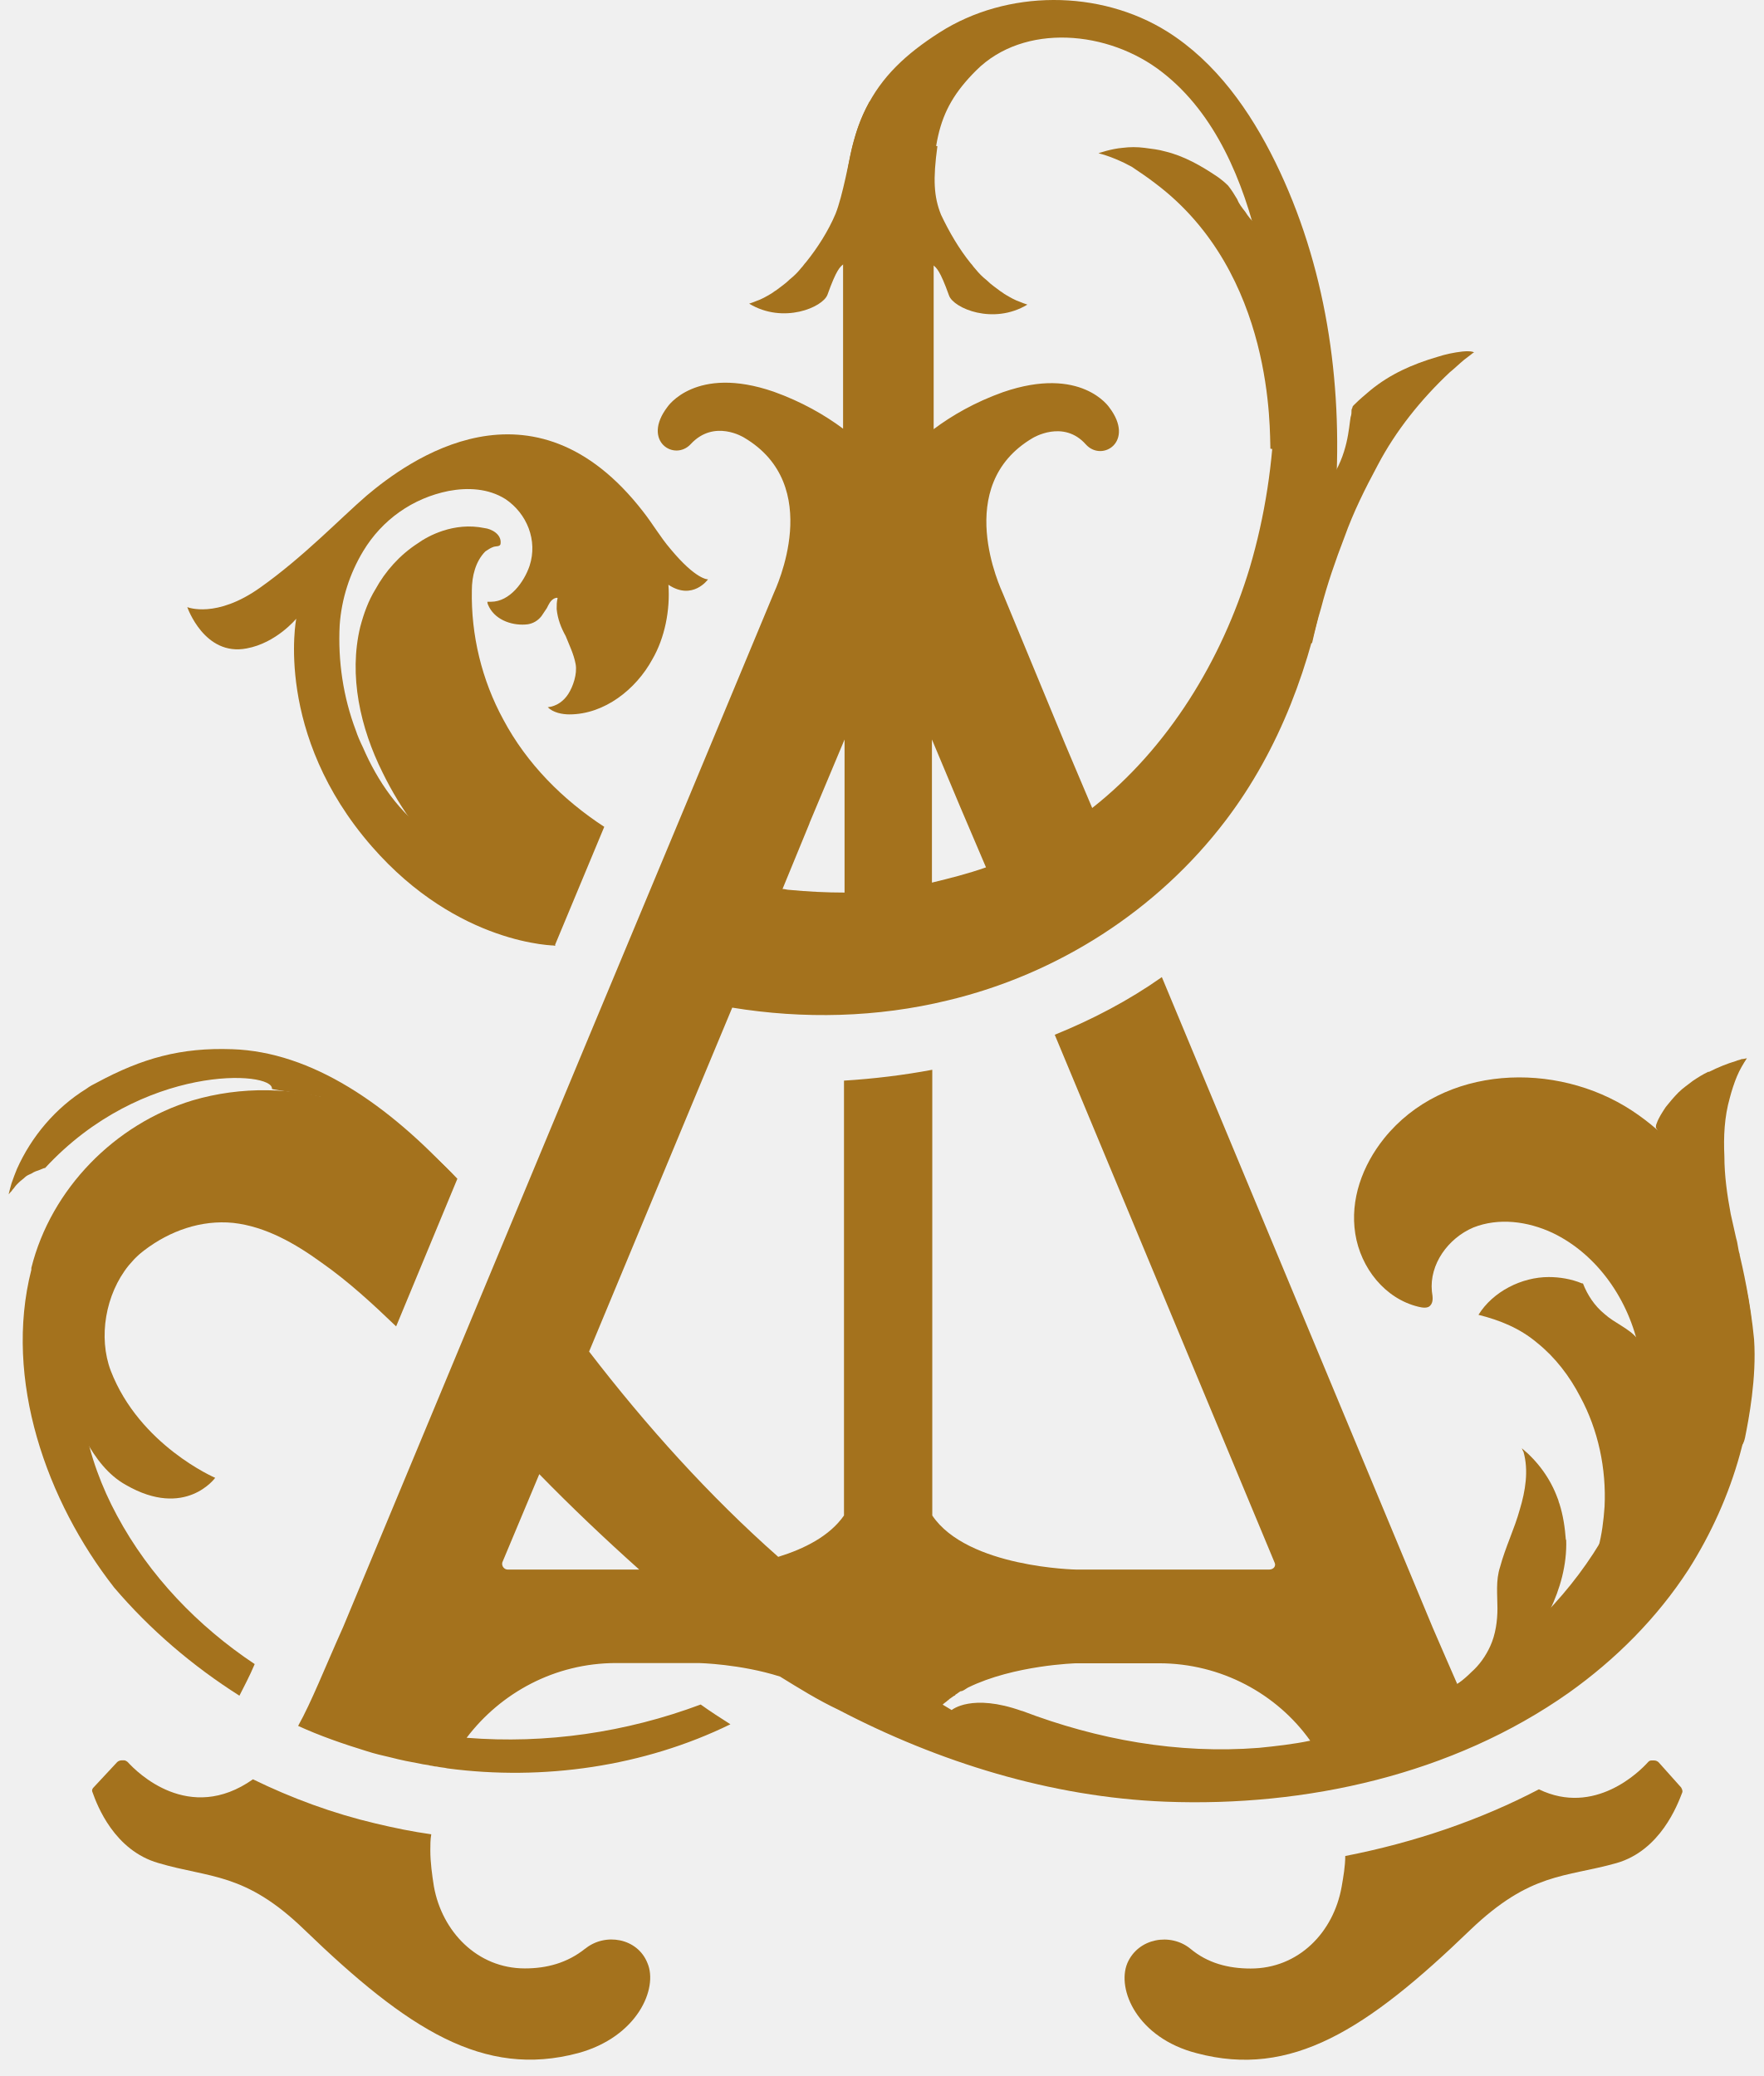
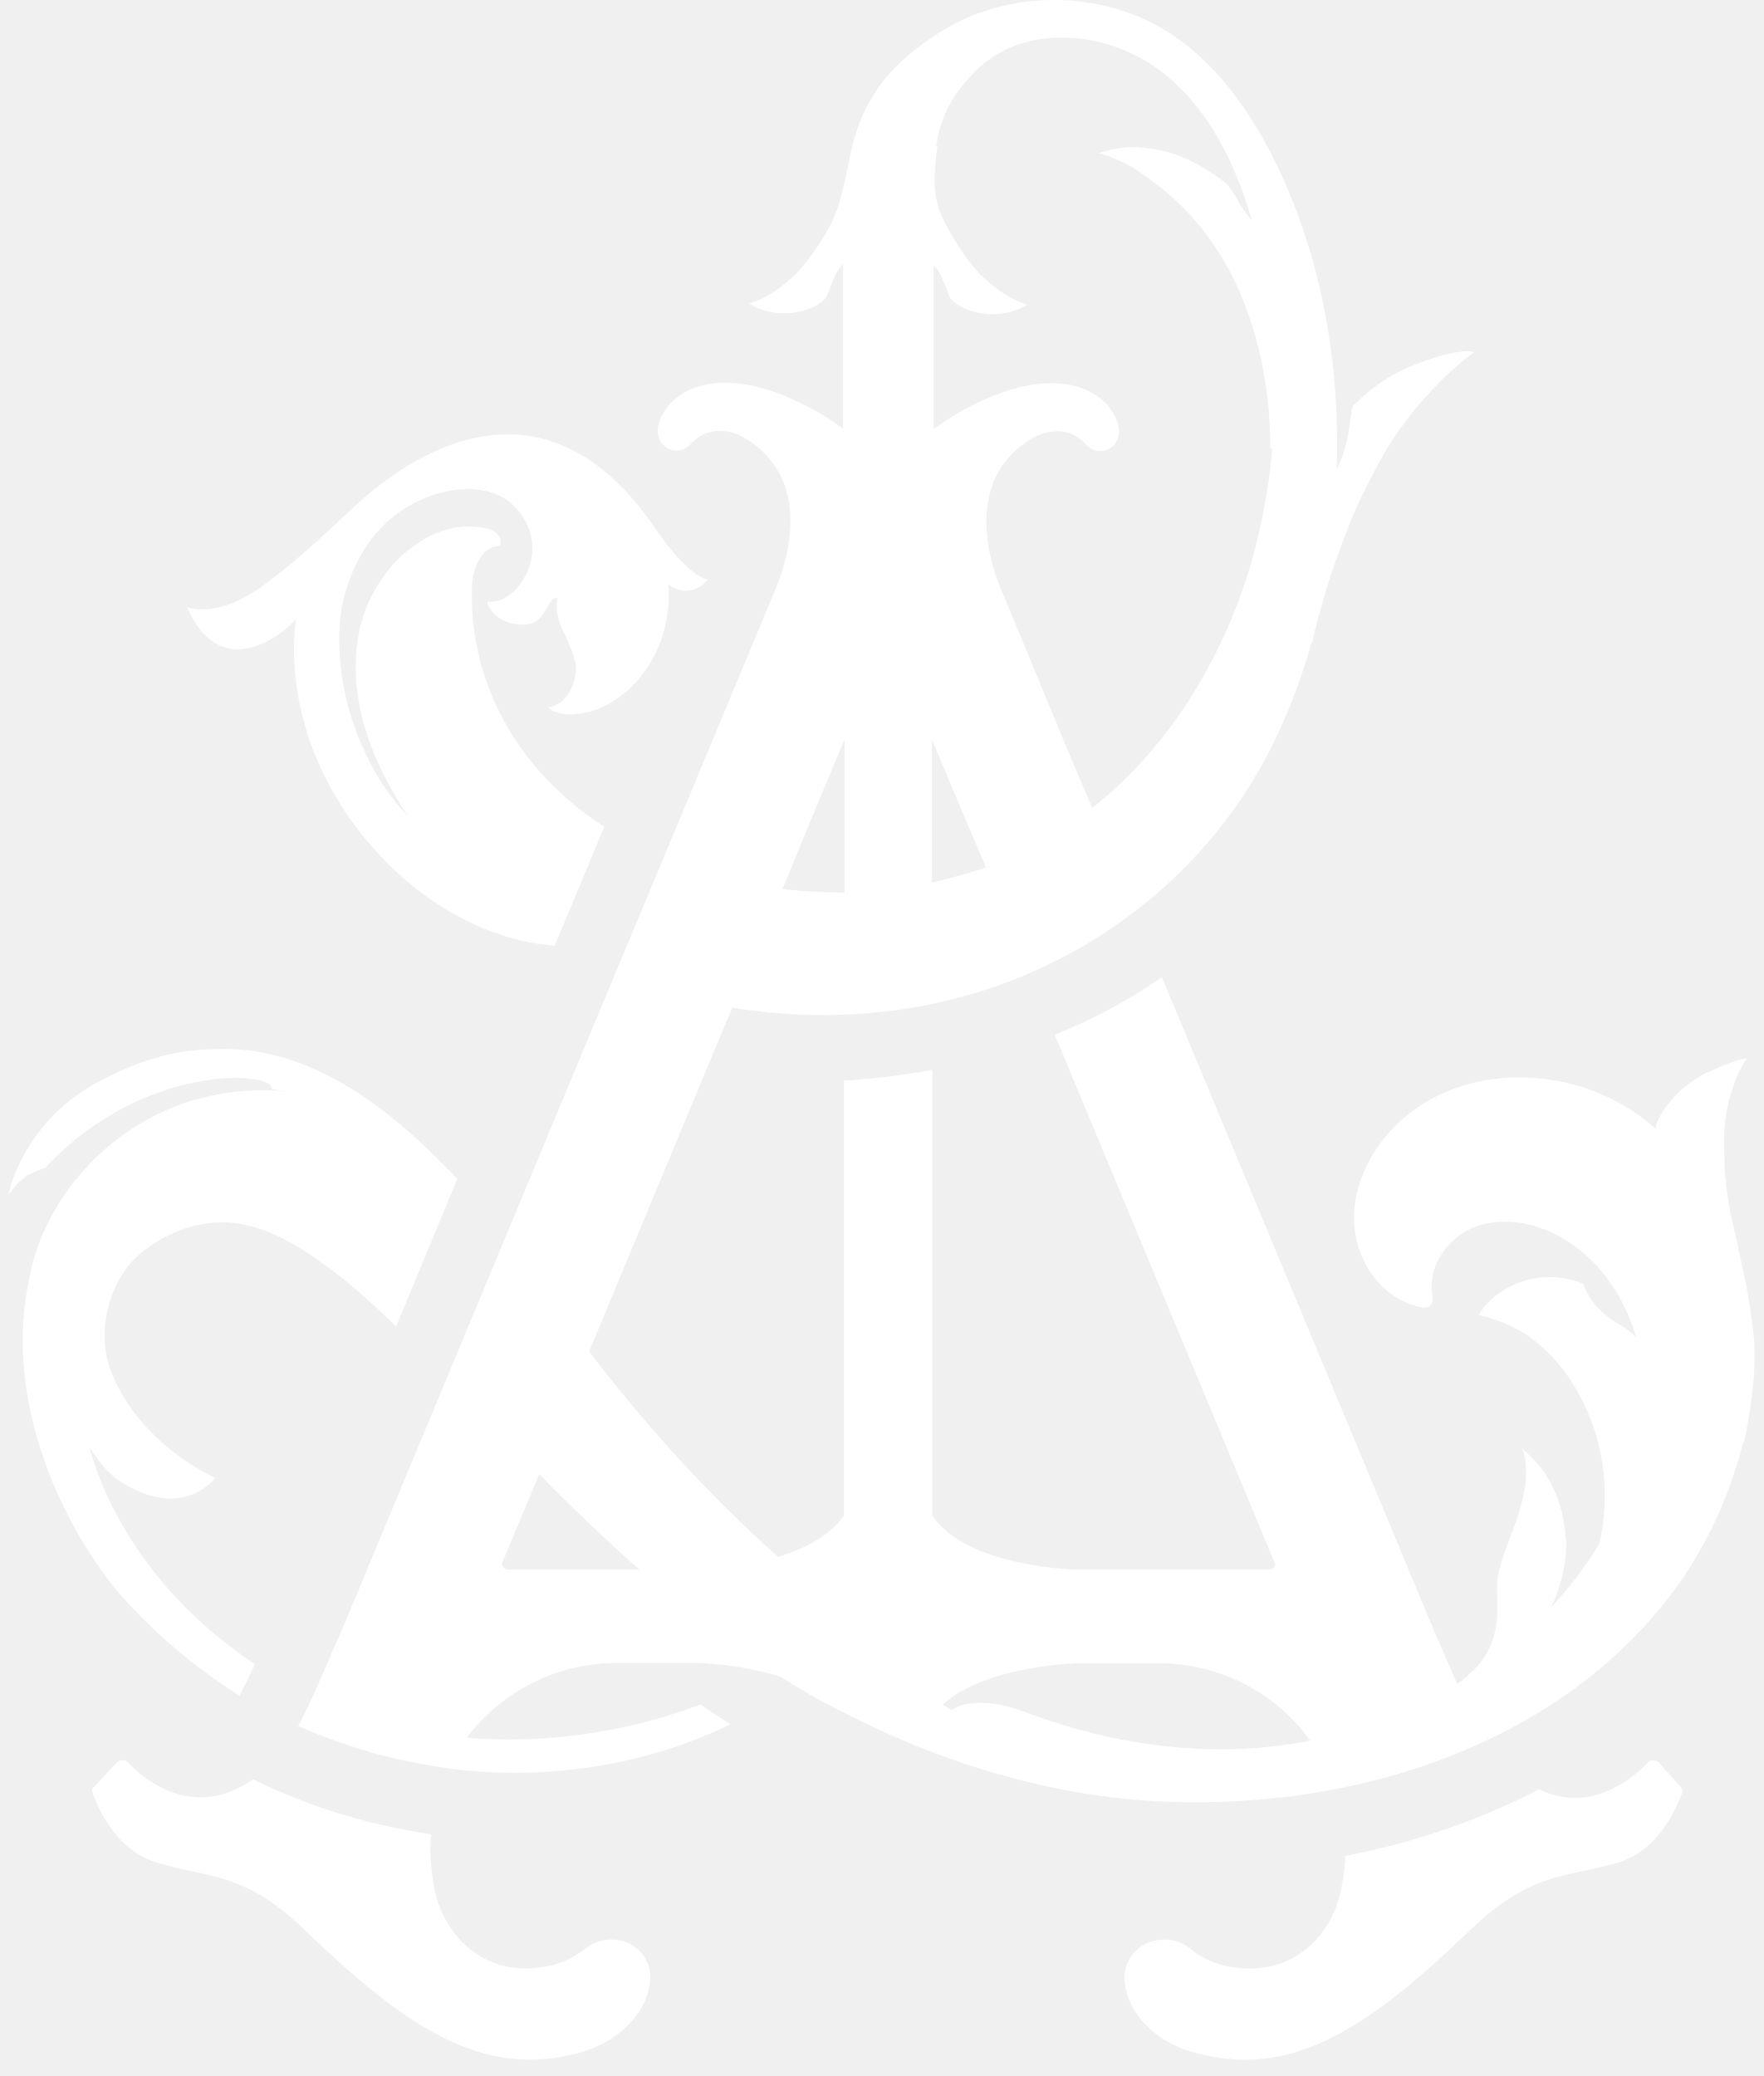
<svg xmlns="http://www.w3.org/2000/svg" width="62" height="73" viewBox="0 0 62 73" fill="none">
  <g id="A Altis">
-     <path id="Vector" d="M6.584 21.347C6.584 21.347 7.185 23.09 8.672 22.801C9.716 22.61 10.415 21.757 10.415 21.757C10.415 21.757 9.623 25.811 13.076 29.768C16.115 33.25 19.535 33.25 19.535 33.25C19.535 33.25 19.06 32.807 18.808 32.555C18.239 31.954 17.797 31.255 17.163 30.719C16.529 30.183 15.834 29.801 15.168 29.358C14.059 28.631 13.267 27.457 12.763 26.287C12.67 26.096 12.572 25.876 12.511 25.686C12.068 24.515 11.877 23.248 11.943 21.98C12.008 21.062 12.292 20.177 12.767 19.384C13.434 18.275 14.51 17.516 15.774 17.264C16.44 17.138 17.167 17.17 17.768 17.548C18.528 18.056 18.91 19.003 18.621 19.892C18.43 20.461 17.927 21.16 17.261 21.16H17.135C17.135 21.225 17.167 21.286 17.2 21.351C17.451 21.826 18.053 22.017 18.561 21.952C18.751 21.919 18.91 21.826 19.036 21.668C19.101 21.574 19.162 21.477 19.227 21.383C19.292 21.257 19.353 21.099 19.511 21.034C19.544 21.034 19.576 21.001 19.605 21.034C19.572 21.16 19.572 21.286 19.572 21.416C19.605 21.765 19.73 22.082 19.889 22.366C20.015 22.683 20.173 23 20.238 23.349C20.303 23.699 20.145 24.142 19.986 24.393C19.828 24.645 19.576 24.836 19.259 24.869C19.45 25.06 19.767 25.121 20.019 25.121C21.254 25.121 22.363 24.235 22.932 23.191C23.375 22.431 23.566 21.448 23.501 20.562C24.354 21.131 24.894 20.372 24.894 20.372C24.894 20.372 24.484 20.404 23.566 19.295C23.216 18.885 22.964 18.442 22.615 17.995C18.719 12.961 14.319 16.224 12.893 17.426C11.975 18.218 10.675 19.579 9.156 20.656C7.604 21.765 6.592 21.351 6.592 21.351L6.584 21.347Z" fill="#A4721D" />
-     <path id="Vector_2" d="M3.004 50.633C3.353 51.267 3.796 51.868 4.43 52.218C6.518 53.42 7.566 51.966 7.566 51.966C7.566 51.966 4.905 50.824 3.894 48.2C3.451 47.03 3.703 45.511 4.527 44.495C5.064 43.861 5.381 43.703 5.381 43.703C5.381 43.703 3.004 44.97 2.691 47.375C2.342 49.78 3.008 50.638 3.008 50.638L3.004 50.633Z" fill="#A4721D" />
-     <path id="Vector_3" d="M45.715 22.237V22.172C45.967 21.221 46.032 20.242 46.19 19.291C46.255 18.942 46.316 18.625 46.381 18.28C46.446 18.028 46.507 17.772 46.539 17.553C46.572 17.427 46.605 17.301 46.633 17.171C46.661 17.041 46.698 16.98 46.759 16.886C47.393 16.001 47.425 15.018 47.486 14.668C47.519 14.575 47.519 14.51 47.519 14.416C47.519 14.384 47.551 14.351 47.551 14.323C47.551 14.294 47.584 14.258 47.616 14.229C47.807 14.039 47.998 13.88 48.185 13.722C48.879 13.153 49.672 12.803 50.529 12.552C50.813 12.458 51.13 12.393 51.415 12.361C51.764 12.328 51.825 12.393 51.825 12.393C51.825 12.393 51.76 12.426 51.731 12.458C51.638 12.523 51.573 12.584 51.48 12.649C51.289 12.808 51.13 12.966 50.972 13.092C49.96 14.043 49.071 15.152 48.441 16.354C47.998 17.179 47.587 18 47.271 18.885C46.954 19.71 46.669 20.53 46.446 21.388C46.32 21.798 46.222 22.212 46.129 22.623L45.747 22.306C45.747 22.306 45.747 22.306 45.715 22.241V22.237Z" fill="#A4721D" />
-     <path id="Vector_4" d="M45.239 10.646C45.174 9.919 45.048 9.192 44.703 8.525C44.67 8.493 44.67 8.432 44.638 8.4C44.638 8.378 44.627 8.356 44.605 8.335C44.479 8.209 44.382 8.083 44.256 7.953C44.223 7.92 44.191 7.92 44.163 7.888C44.004 7.762 43.878 7.603 43.781 7.445C43.655 7.286 43.557 7.16 43.496 7.002C43.403 6.844 43.305 6.685 43.179 6.527C43.053 6.401 42.928 6.303 42.797 6.21C42.229 5.828 41.627 5.483 40.961 5.324C40.738 5.259 40.486 5.231 40.234 5.198C39.982 5.166 39.726 5.166 39.474 5.198C39.064 5.231 38.621 5.389 38.621 5.389C39.003 5.483 39.446 5.674 39.791 5.864C40.076 6.055 40.36 6.246 40.644 6.466C44.825 9.63 44.634 15.204 44.666 15.773C44.666 15.806 45.048 15.773 45.048 15.773C45.081 15.708 44.955 14.16 44.983 13.969C45.267 12.893 45.333 11.784 45.235 10.646H45.239Z" fill="#A4721D" />
-     <path id="Vector_5" d="M30.805 3.869C30.679 4.219 30.614 4.597 30.581 4.946C30.675 5.389 30.74 5.832 30.772 6.307C30.837 7.193 30.74 8.111 30.297 8.903C30.203 9.061 29.822 9.155 29.663 9.285C29.537 9.378 29.411 9.476 29.094 10.361C28.936 10.804 27.542 11.405 26.34 10.678C26.433 10.646 26.531 10.613 26.592 10.585C26.783 10.52 26.941 10.427 27.1 10.333C27.165 10.3 27.226 10.24 27.291 10.207C27.449 10.081 27.608 9.984 27.766 9.825C27.924 9.699 28.05 9.573 28.176 9.415C28.241 9.35 28.27 9.289 28.335 9.224C28.745 8.716 29.127 8.115 29.379 7.514C29.631 6.88 29.854 5.612 29.98 5.109C30.106 4.633 30.232 4.19 30.581 3.557L30.805 3.874V3.869Z" fill="#A4721D" />
-     <path id="Vector_6" d="M31.881 4.979C31.788 5.422 31.723 5.865 31.69 6.34C31.625 7.226 31.723 8.144 32.165 8.936C32.259 9.094 32.641 9.188 32.799 9.318C32.925 9.411 33.051 9.509 33.368 10.394C33.526 10.837 34.92 11.438 36.122 10.711C36.029 10.679 35.931 10.646 35.87 10.618C35.679 10.553 35.521 10.459 35.362 10.366C35.297 10.334 35.237 10.273 35.172 10.24C35.013 10.114 34.855 10.017 34.696 9.858C34.538 9.732 34.412 9.606 34.286 9.448C34.221 9.383 34.193 9.322 34.128 9.257C33.717 8.749 33.368 8.148 33.084 7.547C32.832 6.913 32.799 6.312 32.958 5.141L31.881 4.983V4.979Z" fill="#A4721D" />
-     <path id="Vector_7" d="M61.168 44.113C61.103 43.922 61.103 43.731 61.042 43.544C60.977 43.26 60.916 42.976 60.851 42.691C60.725 42.025 60.628 41.33 60.628 40.664C60.595 39.969 60.628 39.271 60.819 38.604C60.884 38.352 60.977 38.068 61.071 37.845C61.164 37.621 61.294 37.402 61.42 37.211C61.42 37.211 61.294 37.243 61.229 37.243C61.164 37.276 61.103 37.276 61.038 37.308C60.721 37.402 60.404 37.532 60.088 37.69H60.055C59.864 37.784 59.706 37.881 59.519 38.007C59.36 38.133 59.169 38.259 59.011 38.417C58.853 38.576 58.694 38.767 58.568 38.925C58.442 39.116 58.316 39.307 58.251 39.494C58.219 39.559 58.219 39.62 58.219 39.653C58.219 39.653 58.853 40.664 58.978 41.237C58.978 41.33 59.011 41.428 59.011 41.489C59.011 41.615 59.043 41.741 59.043 41.871V42.094C59.137 42.663 59.267 43.203 59.393 43.739C59.868 45.641 60.311 47.538 60.437 49.472C60.502 50.483 61.164 51.434 61.355 50.548C61.481 49.915 61.765 48.46 61.672 47.099C61.546 45.771 61.262 44.536 61.164 44.121L61.168 44.113Z" fill="#A4721D" />
-     <path id="Vector_8" d="M58.032 50.541C58.125 49.813 57.747 47.278 57.556 47.059C57.272 46.709 56.764 46.523 56.415 46.206C56.065 45.921 55.813 45.539 55.655 45.129H55.623C55.241 44.971 54.83 44.906 54.453 44.906C53.502 44.906 52.49 45.414 51.982 46.234C52.742 46.425 53.441 46.709 54.042 47.217C54.676 47.725 55.184 48.387 55.562 49.119C56.195 50.289 56.48 51.65 56.415 52.982C56.382 53.458 56.321 53.965 56.191 54.437C56.983 53.803 57.491 52.824 57.776 51.873C57.902 51.398 57.967 50.987 58.028 50.545L58.032 50.541Z" fill="#A4721D" />
-     <path id="Vector_9" d="M55.054 54.149C55.021 53.706 54.96 53.296 54.83 52.881C54.798 52.816 54.798 52.755 54.765 52.69C54.513 51.995 54.071 51.39 53.498 50.919C53.53 50.951 53.53 51.012 53.563 51.045C53.754 51.711 53.628 52.438 53.437 53.072C53.246 53.767 52.929 54.401 52.742 55.099C52.584 55.575 52.649 56.083 52.649 56.554C52.649 56.997 52.584 57.472 52.397 57.882C52.238 58.232 52.015 58.548 51.73 58.8C51.446 59.085 51.129 59.308 50.812 59.528C50.621 59.654 50.431 59.779 50.211 59.909C50.179 59.942 50.118 59.974 50.085 60.003C49.959 60.096 49.833 60.161 49.736 60.255C49.642 60.32 49.484 60.413 49.577 60.539C49.577 60.572 49.61 60.604 49.642 60.604C49.675 60.604 49.675 60.604 49.707 60.572C49.772 60.572 49.866 60.507 49.931 60.478C50.057 60.413 50.154 60.32 50.28 60.255C50.313 60.255 50.313 60.222 50.313 60.222C50.597 60.064 50.914 59.905 51.263 59.812C51.771 59.621 52.307 59.43 52.815 59.178C52.941 59.085 53.067 58.987 53.197 58.861C53.262 58.796 53.355 58.735 53.42 58.638C53.486 58.573 53.514 58.544 53.547 58.479C53.579 58.414 53.611 58.321 53.64 58.256C53.705 58.097 53.766 57.972 53.831 57.846C53.957 57.561 54.148 57.277 54.339 57.021C54.432 56.928 54.432 56.704 54.497 56.611C54.846 55.883 55.098 55.026 55.066 54.141L55.054 54.149Z" fill="#A4721D" />
-     <path id="Vector_10" d="M8.164 36.894C6.36 36.829 4.999 37.211 3.414 38.064C3.288 38.129 3.163 38.19 3.033 38.288C1.956 38.954 1.103 39.966 0.595 41.107C0.53 41.266 0.469 41.424 0.404 41.615C0.371 41.741 0.339 41.838 0.311 41.964V41.997C0.343 41.932 0.404 41.903 0.437 41.838C0.502 41.773 0.53 41.712 0.595 41.648C0.617 41.626 0.638 41.604 0.66 41.583C0.725 41.517 0.818 41.457 0.883 41.392C0.948 41.327 1.042 41.298 1.107 41.266C1.2 41.201 1.298 41.172 1.391 41.14C1.456 41.107 1.485 41.107 1.55 41.075H1.582C5.003 37.37 9.626 37.654 9.561 38.288C9.561 38.32 11.239 38.54 11.271 38.572C11.304 38.605 11.336 38.637 11.365 38.666C11.393 38.694 11.397 38.698 11.397 38.731C11.556 38.824 11.714 38.922 11.873 39.047C12.031 39.173 12.19 39.299 12.315 39.458C12.38 39.523 12.409 39.584 12.474 39.649C12.506 39.649 12.539 39.649 12.539 39.681C13.364 39.933 14.123 40.347 14.883 40.79C15.232 41.014 15.578 41.266 15.895 41.517C15.895 41.517 15.927 41.517 15.927 41.485C15.96 41.453 16.085 41.485 16.053 41.453C13.648 38.824 10.954 36.988 8.168 36.894H8.164Z" fill="#A4721D" />
-     <path id="Vector_11" d="M61.61 46.803C61.387 43.797 59.932 40.725 57.369 39.047C54.708 37.305 50.751 37.435 48.663 40.031C47.903 40.981 47.46 42.184 47.651 43.386C47.842 44.589 48.695 45.666 49.869 45.95C49.995 45.982 50.186 46.015 50.279 45.917C50.405 45.791 50.373 45.6 50.344 45.41C50.251 44.459 50.913 43.541 51.803 43.163C52.689 42.813 53.704 42.94 54.59 43.354C56.174 44.114 57.279 45.73 57.629 47.469C58.612 52.218 55.126 56.874 51.234 59.214C50.982 58.645 50.698 57.979 50.381 57.252L40.85 34.359C39.68 35.184 38.413 35.846 37.084 36.386L44.811 54.94C44.876 55.066 44.779 55.192 44.62 55.192H37.844C37.844 55.192 34.013 55.127 32.778 53.291V37.617C31.766 37.808 30.718 37.934 29.674 37.999V53.291C29.166 54.018 28.28 54.461 27.362 54.745C24.925 52.592 22.707 50.122 20.712 47.526L24.795 37.711L25.745 35.432C28.248 35.842 30.844 35.781 33.314 35.18C37.178 34.262 40.692 32.015 43.097 28.846C44.998 26.344 46.103 23.337 46.643 20.234C46.802 19.283 46.928 18.332 46.96 17.386C47.212 13.396 46.611 9.314 44.84 5.702C43.954 3.898 42.752 2.188 41.041 1.111C38.665 -0.376 35.406 -0.376 33.03 1.144C30.653 2.663 29.642 4.341 29.642 8.395V15.074C29.008 14.599 28.183 14.124 27.204 13.774C24.45 12.824 23.466 14.31 23.466 14.31C22.548 15.513 23.718 16.24 24.291 15.611C25.116 14.725 26.16 15.387 26.16 15.387C29.008 17.065 27.269 20.705 27.204 20.863L24.226 28.018L20.712 36.439L12.067 57.207C11.4 58.694 10.958 59.836 10.482 60.689C11.242 61.038 12.067 61.323 12.887 61.575C13.172 61.668 13.456 61.733 13.741 61.798C14.09 61.891 14.435 61.956 14.785 62.021C14.911 62.054 15.037 62.054 15.134 62.086C15.199 62.086 15.26 62.119 15.357 62.119C15.483 62.151 15.609 62.151 15.739 62.184C19.095 62.627 22.642 62.119 25.681 60.632C25.331 60.409 24.986 60.189 24.636 59.937C22.008 60.92 19.193 61.331 16.406 61.107C17.608 59.523 19.509 58.479 21.663 58.479H24.576C24.576 58.479 26.034 58.511 27.424 58.954C28.09 59.364 28.752 59.779 29.483 60.124C32.997 61.961 36.954 63.196 40.976 63.354C45.916 63.545 51.076 62.403 55.159 59.523C56.804 58.353 58.262 56.895 59.371 55.184C60.956 52.682 61.842 49.708 61.618 46.795L61.61 46.803ZM32.766 31.036V26.003L33.749 28.347L34.667 30.5C34.033 30.723 33.4 30.882 32.766 31.036ZM32.766 8.399C32.766 5.137 32.831 3.967 34.318 2.48C35.995 0.802 38.973 1.054 40.87 2.545C42.739 4 43.718 6.376 44.259 8.688C45.084 12.393 45.018 16.317 43.942 19.957C42.959 23.22 41.062 26.32 38.401 28.412L37.45 26.165L35.264 20.88C35.199 20.721 33.46 17.081 36.308 15.403C36.308 15.403 37.385 14.737 38.177 15.627C38.746 16.261 39.92 15.533 39.002 14.327C39.002 14.327 38.019 12.84 35.264 13.79C34.281 14.14 33.46 14.615 32.827 15.091V8.412H32.762L32.766 8.399ZM28.459 28.948L29.694 26.003V31.386C29.061 31.386 28.394 31.353 27.765 31.292C27.671 31.292 27.606 31.26 27.513 31.26L28.463 28.948H28.459ZM17.852 55.192C17.726 55.192 17.628 55.066 17.661 54.94L18.961 51.837C20.103 53.007 21.273 54.116 22.475 55.192H17.852ZM35.931 60.165C34.159 59.531 33.46 60.132 33.46 60.132L33.143 59.941C33.208 59.876 33.269 59.848 33.334 59.783C33.334 59.783 33.367 59.783 33.367 59.751C33.432 59.718 33.493 59.657 33.558 59.624C33.59 59.624 33.59 59.592 33.59 59.592C33.655 59.559 33.716 59.499 33.781 59.466H33.814C33.907 59.434 33.972 59.373 34.037 59.34C35.65 58.548 37.836 58.487 37.836 58.487H40.749C42.934 58.487 44.897 59.564 46.066 61.209C45.465 61.335 44.864 61.4 44.263 61.461C41.415 61.684 38.595 61.176 35.934 60.161L35.931 60.165Z" fill="#A4721D" />
-     <path id="Vector_12" d="M8.419 59.625C8.577 59.308 8.768 58.959 8.955 58.516C6.96 57.187 5.25 55.412 4.113 53.291C3.036 51.296 2.467 48.891 3.13 46.738C3.796 44.553 5.949 42.781 8.196 43.001C9.337 43.127 10.381 43.728 11.299 44.394C12.25 45.06 13.103 45.849 13.928 46.641L16.081 41.449C14.972 40.279 13.676 39.296 12.027 38.759C10.316 38.223 8.48 38.191 6.77 38.694C4.048 39.519 1.797 41.798 1.102 44.585V44.65C0.119 48.514 1.639 52.787 4.015 55.826C5.283 57.313 6.77 58.581 8.415 59.625H8.419Z" fill="#A4721D" />
-     <path id="Vector_13" d="M19.503 33.255L21.245 29.074C19.787 28.124 18.523 26.856 17.699 25.308C16.939 23.915 16.557 22.331 16.59 20.75C16.59 20.275 16.716 19.739 17.065 19.389C17.159 19.324 17.256 19.263 17.349 19.231C17.443 19.198 17.601 19.231 17.601 19.105C17.634 18.788 17.285 18.597 17.033 18.569C15.956 18.345 15.038 18.853 14.689 19.105C14.055 19.515 13.547 20.088 13.202 20.718C12.95 21.128 12.791 21.571 12.665 22.046C12.255 23.756 12.665 25.593 13.457 27.177C14.725 29.773 16.939 31.833 19.507 33.255H19.503Z" fill="#A4721D" />
-     <path id="Vector_14" d="M20.574 68.522C19.941 69.03 19.213 69.217 18.454 69.217C16.776 69.217 15.541 67.917 15.256 66.337C15.191 65.926 15.13 65.484 15.13 65.069C15.13 64.878 15.13 64.687 15.163 64.501C14.497 64.407 13.863 64.277 13.201 64.119C11.714 63.769 10.255 63.233 8.894 62.567C6.648 64.151 4.811 62.315 4.495 61.965C4.462 61.933 4.401 61.9 4.369 61.9H4.275C4.21 61.9 4.149 61.933 4.117 61.965L3.292 62.851C3.227 62.916 3.227 62.977 3.26 63.042C3.418 63.485 4.019 65.069 5.571 65.512C7.375 66.048 8.61 65.829 10.702 67.856C14.342 71.37 17.003 73.081 20.326 72.195C22.415 71.626 23.146 69.916 22.764 69.03C22.415 68.145 21.277 67.954 20.578 68.522H20.574Z" fill="#A4721D" />
-     <path id="Vector_15" d="M58.316 61.969C58.283 61.936 58.223 61.904 58.158 61.904H58.064C57.999 61.904 57.971 61.936 57.938 61.969C57.654 62.286 56.069 63.87 54.107 62.919C52.047 63.996 49.74 64.788 47.298 65.264C47.298 65.613 47.233 65.991 47.172 66.34C46.888 67.953 45.653 69.221 43.975 69.221C43.183 69.221 42.456 69.03 41.855 68.526C41.16 67.957 40.018 68.144 39.636 69.034C39.254 69.952 39.986 71.662 42.074 72.198C45.397 73.084 48.058 71.374 51.698 67.859C53.819 65.832 55.021 66.023 56.829 65.515C58.381 65.073 58.982 63.456 59.141 63.045C59.173 62.98 59.141 62.919 59.108 62.855L58.316 61.969Z" fill="#A4721D" />
+     <path id="Vector" d="M6.584 21.347C6.584 21.347 7.185 23.09 8.672 22.801C9.716 22.61 10.415 21.757 10.415 21.757C10.415 21.757 9.623 25.811 13.076 29.768C16.115 33.25 19.535 33.25 19.535 33.25C19.535 33.25 19.06 32.807 18.808 32.555C18.239 31.954 17.797 31.255 17.163 30.719C16.529 30.183 15.834 29.801 15.168 29.358C14.059 28.631 13.267 27.457 12.763 26.287C12.67 26.096 12.572 25.876 12.511 25.686C12.068 24.515 11.877 23.248 11.943 21.98C12.008 21.062 12.292 20.177 12.767 19.384C13.434 18.275 14.51 17.516 15.774 17.264C16.44 17.138 17.167 17.17 17.768 17.548C18.528 18.056 18.91 19.003 18.621 19.892C18.43 20.461 17.927 21.16 17.261 21.16H17.135C17.135 21.225 17.167 21.286 17.2 21.351C17.451 21.826 18.053 22.017 18.561 21.952C18.751 21.919 18.91 21.826 19.036 21.668C19.101 21.574 19.162 21.477 19.227 21.383C19.292 21.257 19.353 21.099 19.511 21.034C19.544 21.034 19.576 21.001 19.605 21.034C19.572 21.16 19.572 21.286 19.572 21.416C19.605 21.765 19.73 22.082 19.889 22.366C20.015 22.683 20.173 23 20.238 23.349C20.303 23.699 20.145 24.142 19.986 24.393C19.828 24.645 19.576 24.836 19.259 24.869C19.45 25.06 19.767 25.121 20.019 25.121C21.254 25.121 22.363 24.235 22.932 23.191C23.375 22.431 23.566 21.448 23.501 20.562C24.354 21.131 24.894 20.372 24.894 20.372C24.894 20.372 24.484 20.404 23.566 19.295C23.216 18.885 22.964 18.442 22.615 17.995C18.719 12.961 14.319 16.224 12.893 17.426C11.975 18.218 10.675 19.579 9.156 20.656C7.604 21.765 6.592 21.351 6.592 21.351L6.584 21.347Z" fill="white" />
+     <path id="Vector_2" d="M3.004 50.633C3.353 51.267 3.796 51.868 4.43 52.218C6.518 53.42 7.566 51.966 7.566 51.966C7.566 51.966 4.905 50.824 3.894 48.2C3.451 47.03 3.703 45.511 4.527 44.495C5.064 43.861 5.381 43.703 5.381 43.703C5.381 43.703 3.004 44.97 2.691 47.375C2.342 49.78 3.008 50.638 3.008 50.638L3.004 50.633Z" fill="white" />
+     <path id="Vector_3" d="M45.715 22.237V22.172C45.967 21.221 46.032 20.242 46.19 19.291C46.255 18.942 46.316 18.625 46.381 18.28C46.446 18.028 46.507 17.772 46.539 17.553C46.572 17.427 46.605 17.301 46.633 17.171C46.661 17.041 46.698 16.98 46.759 16.886C47.393 16.001 47.425 15.018 47.486 14.668C47.519 14.575 47.519 14.51 47.519 14.416C47.519 14.384 47.551 14.351 47.551 14.323C47.551 14.294 47.584 14.258 47.616 14.229C47.807 14.039 47.998 13.88 48.185 13.722C48.879 13.153 49.672 12.803 50.529 12.552C50.813 12.458 51.13 12.393 51.415 12.361C51.764 12.328 51.825 12.393 51.825 12.393C51.825 12.393 51.76 12.426 51.731 12.458C51.638 12.523 51.573 12.584 51.48 12.649C51.289 12.808 51.13 12.966 50.972 13.092C49.96 14.043 49.071 15.152 48.441 16.354C47.998 17.179 47.587 18 47.271 18.885C46.954 19.71 46.669 20.53 46.446 21.388C46.32 21.798 46.222 22.212 46.129 22.623L45.747 22.306C45.747 22.306 45.747 22.306 45.715 22.241V22.237Z" fill="white" />
+     <path id="Vector_4" d="M45.239 10.646C45.174 9.919 45.048 9.192 44.703 8.525C44.67 8.493 44.67 8.432 44.638 8.4C44.638 8.378 44.627 8.356 44.605 8.335C44.479 8.209 44.382 8.083 44.256 7.953C44.223 7.92 44.191 7.92 44.163 7.888C44.004 7.762 43.878 7.603 43.781 7.445C43.655 7.286 43.557 7.16 43.496 7.002C43.403 6.844 43.305 6.685 43.179 6.527C43.053 6.401 42.928 6.303 42.797 6.21C42.229 5.828 41.627 5.483 40.961 5.324C40.738 5.259 40.486 5.231 40.234 5.198C39.982 5.166 39.726 5.166 39.474 5.198C39.064 5.231 38.621 5.389 38.621 5.389C39.003 5.483 39.446 5.674 39.791 5.864C40.076 6.055 40.36 6.246 40.644 6.466C44.825 9.63 44.634 15.204 44.666 15.773C44.666 15.806 45.048 15.773 45.048 15.773C45.081 15.708 44.955 14.16 44.983 13.969C45.267 12.893 45.333 11.784 45.235 10.646H45.239Z" fill="white" />
+     <path id="Vector_5" d="M30.805 3.869C30.679 4.219 30.614 4.597 30.581 4.946C30.675 5.389 30.74 5.832 30.772 6.307C30.837 7.193 30.74 8.111 30.297 8.903C30.203 9.061 29.822 9.155 29.663 9.285C29.537 9.378 29.411 9.476 29.094 10.361C28.936 10.804 27.542 11.405 26.34 10.678C26.433 10.646 26.531 10.613 26.592 10.585C26.783 10.52 26.941 10.427 27.1 10.333C27.165 10.3 27.226 10.24 27.291 10.207C27.449 10.081 27.608 9.984 27.766 9.825C27.924 9.699 28.05 9.573 28.176 9.415C28.241 9.35 28.27 9.289 28.335 9.224C28.745 8.716 29.127 8.115 29.379 7.514C29.631 6.88 29.854 5.612 29.98 5.109C30.106 4.633 30.232 4.19 30.581 3.557L30.805 3.874V3.869Z" fill="white" />
+     <path id="Vector_6" d="M31.881 4.979C31.788 5.422 31.723 5.865 31.69 6.34C31.625 7.226 31.723 8.144 32.165 8.936C32.259 9.094 32.641 9.188 32.799 9.318C32.925 9.411 33.051 9.509 33.368 10.394C33.526 10.837 34.92 11.438 36.122 10.711C36.029 10.679 35.931 10.646 35.87 10.618C35.679 10.553 35.521 10.459 35.362 10.366C35.297 10.334 35.237 10.273 35.172 10.24C35.013 10.114 34.855 10.017 34.696 9.858C34.538 9.732 34.412 9.606 34.286 9.448C34.221 9.383 34.193 9.322 34.128 9.257C33.717 8.749 33.368 8.148 33.084 7.547C32.832 6.913 32.799 6.312 32.958 5.141L31.881 4.983V4.979Z" fill="white" />
+     <path id="Vector_7" d="M61.168 44.113C61.103 43.922 61.103 43.731 61.042 43.544C60.977 43.26 60.916 42.976 60.851 42.691C60.725 42.025 60.628 41.33 60.628 40.664C60.595 39.969 60.628 39.271 60.819 38.604C60.884 38.352 60.977 38.068 61.071 37.845C61.164 37.621 61.294 37.402 61.42 37.211C61.42 37.211 61.294 37.243 61.229 37.243C61.164 37.276 61.103 37.276 61.038 37.308C60.721 37.402 60.404 37.532 60.088 37.69H60.055C59.864 37.784 59.706 37.881 59.519 38.007C59.36 38.133 59.169 38.259 59.011 38.417C58.853 38.576 58.694 38.767 58.568 38.925C58.442 39.116 58.316 39.307 58.251 39.494C58.219 39.559 58.219 39.62 58.219 39.653C58.219 39.653 58.853 40.664 58.978 41.237C58.978 41.33 59.011 41.428 59.011 41.489C59.011 41.615 59.043 41.741 59.043 41.871V42.094C59.137 42.663 59.267 43.203 59.393 43.739C59.868 45.641 60.311 47.538 60.437 49.472C60.502 50.483 61.164 51.434 61.355 50.548C61.481 49.915 61.765 48.46 61.672 47.099C61.546 45.771 61.262 44.536 61.164 44.121L61.168 44.113Z" fill="white" />
+     <path id="Vector_8" d="M58.032 50.541C58.125 49.813 57.747 47.278 57.556 47.059C57.272 46.709 56.764 46.523 56.415 46.206C56.065 45.921 55.813 45.539 55.655 45.129H55.623C55.241 44.971 54.83 44.906 54.453 44.906C53.502 44.906 52.49 45.414 51.982 46.234C52.742 46.425 53.441 46.709 54.042 47.217C54.676 47.725 55.184 48.387 55.562 49.119C56.195 50.289 56.48 51.65 56.415 52.982C56.382 53.458 56.321 53.965 56.191 54.437C56.983 53.803 57.491 52.824 57.776 51.873C57.902 51.398 57.967 50.987 58.028 50.545L58.032 50.541Z" fill="white" />
+     <path id="Vector_9" d="M55.054 54.149C55.021 53.706 54.96 53.296 54.83 52.881C54.798 52.816 54.798 52.755 54.765 52.69C54.513 51.995 54.071 51.39 53.498 50.919C53.53 50.951 53.53 51.012 53.563 51.045C53.754 51.711 53.628 52.438 53.437 53.072C53.246 53.767 52.929 54.401 52.742 55.099C52.584 55.575 52.649 56.083 52.649 56.554C52.649 56.997 52.584 57.472 52.397 57.882C52.238 58.232 52.015 58.548 51.73 58.8C51.446 59.085 51.129 59.308 50.812 59.528C50.621 59.654 50.431 59.779 50.211 59.909C50.179 59.942 50.118 59.974 50.085 60.003C49.959 60.096 49.833 60.161 49.736 60.255C49.642 60.32 49.484 60.413 49.577 60.539C49.577 60.572 49.61 60.604 49.642 60.604C49.675 60.604 49.675 60.604 49.707 60.572C49.772 60.572 49.866 60.507 49.931 60.478C50.057 60.413 50.154 60.32 50.28 60.255C50.313 60.255 50.313 60.222 50.313 60.222C50.597 60.064 50.914 59.905 51.263 59.812C51.771 59.621 52.307 59.43 52.815 59.178C52.941 59.085 53.067 58.987 53.197 58.861C53.262 58.796 53.355 58.735 53.42 58.638C53.486 58.573 53.514 58.544 53.547 58.479C53.579 58.414 53.611 58.321 53.64 58.256C53.705 58.097 53.766 57.972 53.831 57.846C53.957 57.561 54.148 57.277 54.339 57.021C54.432 56.928 54.432 56.704 54.497 56.611C54.846 55.883 55.098 55.026 55.066 54.141L55.054 54.149Z" fill="white" />
+     <path id="Vector_10" d="M8.164 36.894C6.36 36.829 4.999 37.211 3.414 38.064C3.288 38.129 3.163 38.19 3.033 38.288C1.956 38.954 1.103 39.966 0.595 41.107C0.53 41.266 0.469 41.424 0.404 41.615C0.371 41.741 0.339 41.838 0.311 41.964V41.997C0.343 41.932 0.404 41.903 0.437 41.838C0.502 41.773 0.53 41.712 0.595 41.648C0.617 41.626 0.638 41.604 0.66 41.583C0.725 41.517 0.818 41.457 0.883 41.392C0.948 41.327 1.042 41.298 1.107 41.266C1.2 41.201 1.298 41.172 1.391 41.14C1.456 41.107 1.485 41.107 1.55 41.075H1.582C5.003 37.37 9.626 37.654 9.561 38.288C9.561 38.32 11.239 38.54 11.271 38.572C11.304 38.605 11.336 38.637 11.365 38.666C11.393 38.694 11.397 38.698 11.397 38.731C11.556 38.824 11.714 38.922 11.873 39.047C12.031 39.173 12.19 39.299 12.315 39.458C12.38 39.523 12.409 39.584 12.474 39.649C12.506 39.649 12.539 39.649 12.539 39.681C13.364 39.933 14.123 40.347 14.883 40.79C15.232 41.014 15.578 41.266 15.895 41.517C15.895 41.517 15.927 41.517 15.927 41.485C15.96 41.453 16.085 41.485 16.053 41.453C13.648 38.824 10.954 36.988 8.168 36.894H8.164Z" fill="white" />
+     <path id="Vector_11" d="M61.61 46.803C61.387 43.797 59.932 40.725 57.369 39.047C54.708 37.305 50.751 37.435 48.663 40.031C47.903 40.981 47.46 42.184 47.651 43.386C47.842 44.589 48.695 45.666 49.869 45.95C49.995 45.982 50.186 46.015 50.279 45.917C50.405 45.791 50.373 45.6 50.344 45.41C50.251 44.459 50.913 43.541 51.803 43.163C52.689 42.813 53.704 42.94 54.59 43.354C56.174 44.114 57.279 45.73 57.629 47.469C58.612 52.218 55.126 56.874 51.234 59.214C50.982 58.645 50.698 57.979 50.381 57.252L40.85 34.359C39.68 35.184 38.413 35.846 37.084 36.386L44.811 54.94C44.876 55.066 44.779 55.192 44.62 55.192H37.844C37.844 55.192 34.013 55.127 32.778 53.291V37.617C31.766 37.808 30.718 37.934 29.674 37.999V53.291C29.166 54.018 28.28 54.461 27.362 54.745C24.925 52.592 22.707 50.122 20.712 47.526L24.795 37.711L25.745 35.432C28.248 35.842 30.844 35.781 33.314 35.18C37.178 34.262 40.692 32.015 43.097 28.846C44.998 26.344 46.103 23.337 46.643 20.234C46.802 19.283 46.928 18.332 46.96 17.386C47.212 13.396 46.611 9.314 44.84 5.702C43.954 3.898 42.752 2.188 41.041 1.111C38.665 -0.376 35.406 -0.376 33.03 1.144C30.653 2.663 29.642 4.341 29.642 8.395V15.074C29.008 14.599 28.183 14.124 27.204 13.774C24.45 12.824 23.466 14.31 23.466 14.31C22.548 15.513 23.718 16.24 24.291 15.611C25.116 14.725 26.16 15.387 26.16 15.387C29.008 17.065 27.269 20.705 27.204 20.863L24.226 28.018L20.712 36.439L12.067 57.207C11.4 58.694 10.958 59.836 10.482 60.689C11.242 61.038 12.067 61.323 12.887 61.575C13.172 61.668 13.456 61.733 13.741 61.798C14.09 61.891 14.435 61.956 14.785 62.021C14.911 62.054 15.037 62.054 15.134 62.086C15.199 62.086 15.26 62.119 15.357 62.119C15.483 62.151 15.609 62.151 15.739 62.184C19.095 62.627 22.642 62.119 25.681 60.632C25.331 60.409 24.986 60.189 24.636 59.937C22.008 60.92 19.193 61.331 16.406 61.107C17.608 59.523 19.509 58.479 21.663 58.479H24.576C24.576 58.479 26.034 58.511 27.424 58.954C28.09 59.364 28.752 59.779 29.483 60.124C32.997 61.961 36.954 63.196 40.976 63.354C45.916 63.545 51.076 62.403 55.159 59.523C56.804 58.353 58.262 56.895 59.371 55.184C60.956 52.682 61.842 49.708 61.618 46.795L61.61 46.803ZM32.766 31.036V26.003L33.749 28.347L34.667 30.5C34.033 30.723 33.4 30.882 32.766 31.036ZM32.766 8.399C32.766 5.137 32.831 3.967 34.318 2.48C35.995 0.802 38.973 1.054 40.87 2.545C42.739 4 43.718 6.376 44.259 8.688C45.084 12.393 45.018 16.317 43.942 19.957C42.959 23.22 41.062 26.32 38.401 28.412L37.45 26.165L35.264 20.88C35.199 20.721 33.46 17.081 36.308 15.403C36.308 15.403 37.385 14.737 38.177 15.627C38.746 16.261 39.92 15.533 39.002 14.327C39.002 14.327 38.019 12.84 35.264 13.79C34.281 14.14 33.46 14.615 32.827 15.091V8.412H32.762L32.766 8.399ZM28.459 28.948L29.694 26.003V31.386C29.061 31.386 28.394 31.353 27.765 31.292C27.671 31.292 27.606 31.26 27.513 31.26L28.463 28.948H28.459ZM17.852 55.192C17.726 55.192 17.628 55.066 17.661 54.94L18.961 51.837C20.103 53.007 21.273 54.116 22.475 55.192H17.852ZM35.931 60.165C34.159 59.531 33.46 60.132 33.46 60.132L33.143 59.941C33.208 59.876 33.269 59.848 33.334 59.783C33.334 59.783 33.367 59.783 33.367 59.751C33.432 59.718 33.493 59.657 33.558 59.624C33.59 59.624 33.59 59.592 33.59 59.592C33.655 59.559 33.716 59.499 33.781 59.466H33.814C33.907 59.434 33.972 59.373 34.037 59.34C35.65 58.548 37.836 58.487 37.836 58.487H40.749C42.934 58.487 44.897 59.564 46.066 61.209C45.465 61.335 44.864 61.4 44.263 61.461C41.415 61.684 38.595 61.176 35.934 60.161L35.931 60.165Z" fill="white" />
+     <path id="Vector_12" d="M8.419 59.625C8.577 59.308 8.768 58.959 8.955 58.516C6.96 57.187 5.25 55.412 4.113 53.291C3.036 51.296 2.467 48.891 3.13 46.738C3.796 44.553 5.949 42.781 8.196 43.001C9.337 43.127 10.381 43.728 11.299 44.394C12.25 45.06 13.103 45.849 13.928 46.641L16.081 41.449C14.972 40.279 13.676 39.296 12.027 38.759C10.316 38.223 8.48 38.191 6.77 38.694C4.048 39.519 1.797 41.798 1.102 44.585V44.65C0.119 48.514 1.639 52.787 4.015 55.826C5.283 57.313 6.77 58.581 8.415 59.625H8.419Z" fill="white" />
+     <path id="Vector_13" d="M19.503 33.255L21.245 29.074C19.787 28.124 18.523 26.856 17.699 25.308C16.939 23.915 16.557 22.331 16.59 20.75C16.59 20.275 16.716 19.739 17.065 19.389C17.159 19.324 17.256 19.263 17.349 19.231C17.443 19.198 17.601 19.231 17.601 19.105C17.634 18.788 17.285 18.597 17.033 18.569C15.956 18.345 15.038 18.853 14.689 19.105C14.055 19.515 13.547 20.088 13.202 20.718C12.95 21.128 12.791 21.571 12.665 22.046C12.255 23.756 12.665 25.593 13.457 27.177C14.725 29.773 16.939 31.833 19.507 33.255H19.503Z" fill="white" />
+     <path id="Vector_14" d="M20.574 68.522C19.941 69.03 19.213 69.217 18.454 69.217C16.776 69.217 15.541 67.917 15.256 66.337C15.191 65.926 15.13 65.484 15.13 65.069C15.13 64.878 15.13 64.687 15.163 64.501C14.497 64.407 13.863 64.277 13.201 64.119C11.714 63.769 10.255 63.233 8.894 62.567C6.648 64.151 4.811 62.315 4.495 61.965C4.462 61.933 4.401 61.9 4.369 61.9H4.275C4.21 61.9 4.149 61.933 4.117 61.965L3.292 62.851C3.227 62.916 3.227 62.977 3.26 63.042C3.418 63.485 4.019 65.069 5.571 65.512C7.375 66.048 8.61 65.829 10.702 67.856C14.342 71.37 17.003 73.081 20.326 72.195C22.415 71.626 23.146 69.916 22.764 69.03C22.415 68.145 21.277 67.954 20.578 68.522H20.574Z" fill="white" />
+     <path id="Vector_15" d="M58.316 61.969C58.283 61.936 58.223 61.904 58.158 61.904H58.064C57.999 61.904 57.971 61.936 57.938 61.969C57.654 62.286 56.069 63.87 54.107 62.919C52.047 63.996 49.74 64.788 47.298 65.264C47.298 65.613 47.233 65.991 47.172 66.34C46.888 67.953 45.653 69.221 43.975 69.221C43.183 69.221 42.456 69.03 41.855 68.526C41.16 67.957 40.018 68.144 39.636 69.034C39.254 69.952 39.986 71.662 42.074 72.198C45.397 73.084 48.058 71.374 51.698 67.859C53.819 65.832 55.021 66.023 56.829 65.515C58.381 65.073 58.982 63.456 59.141 63.045C59.173 62.98 59.141 62.919 59.108 62.855L58.316 61.969Z" fill="white" />
  </g>
</svg>
